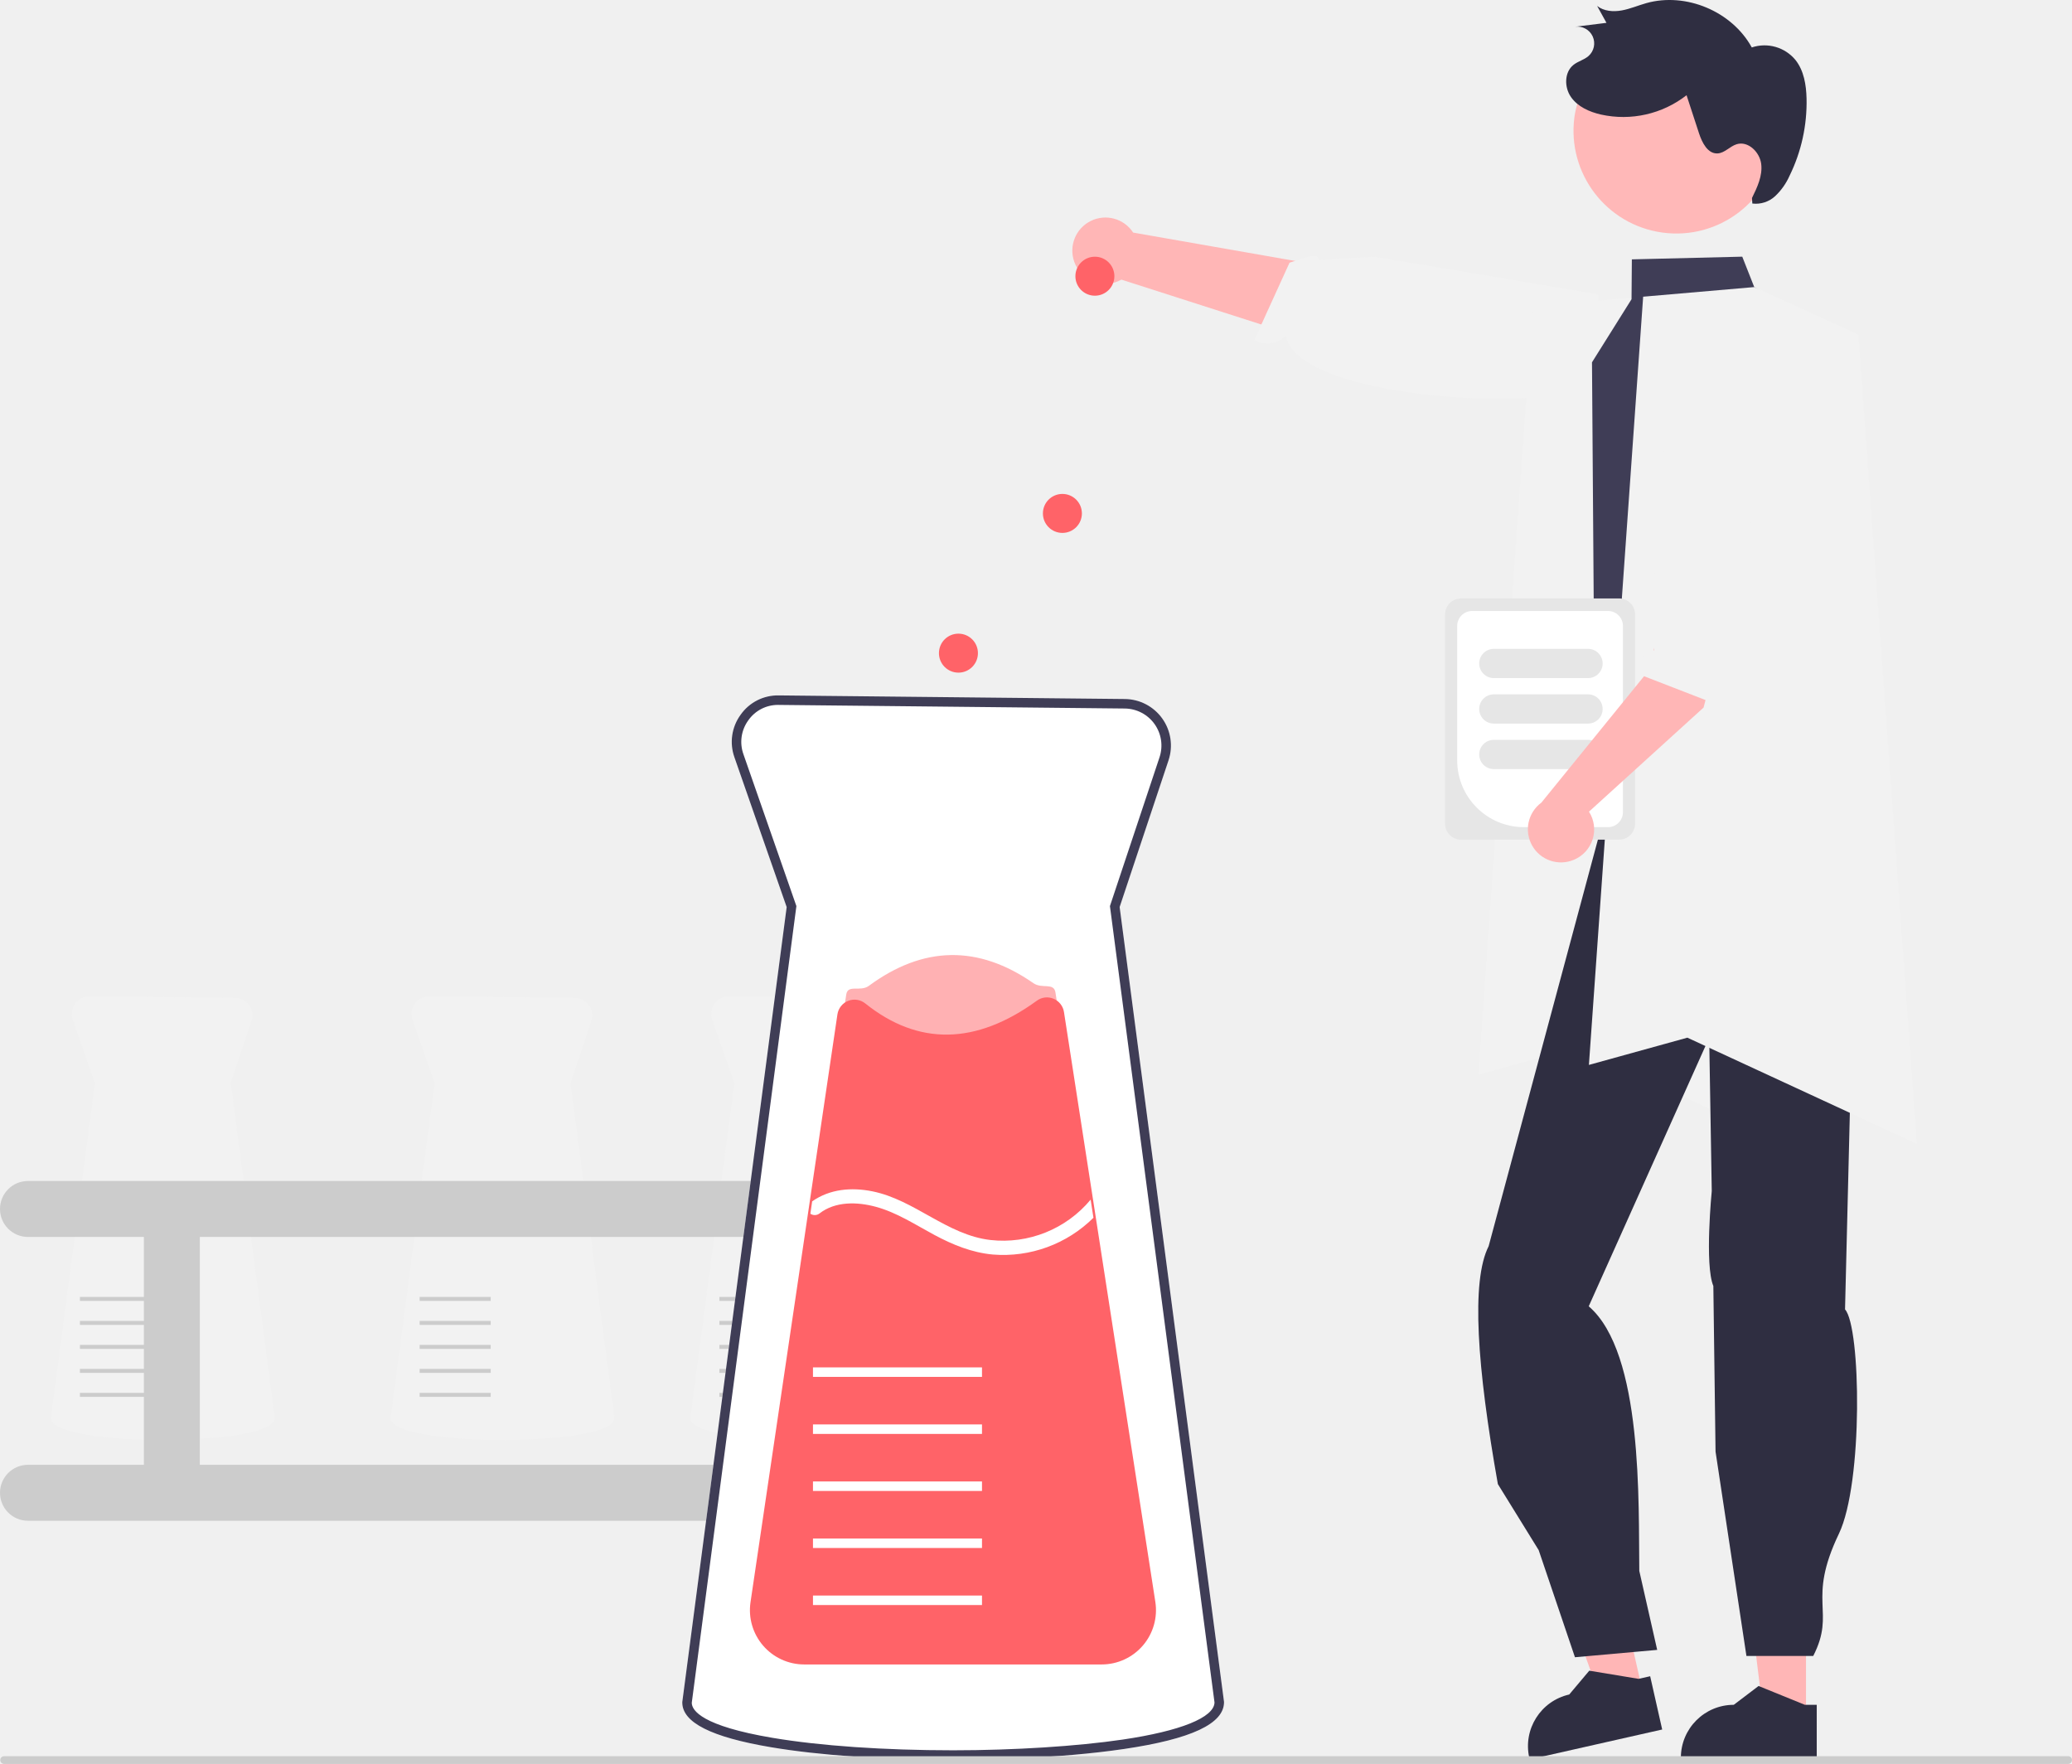
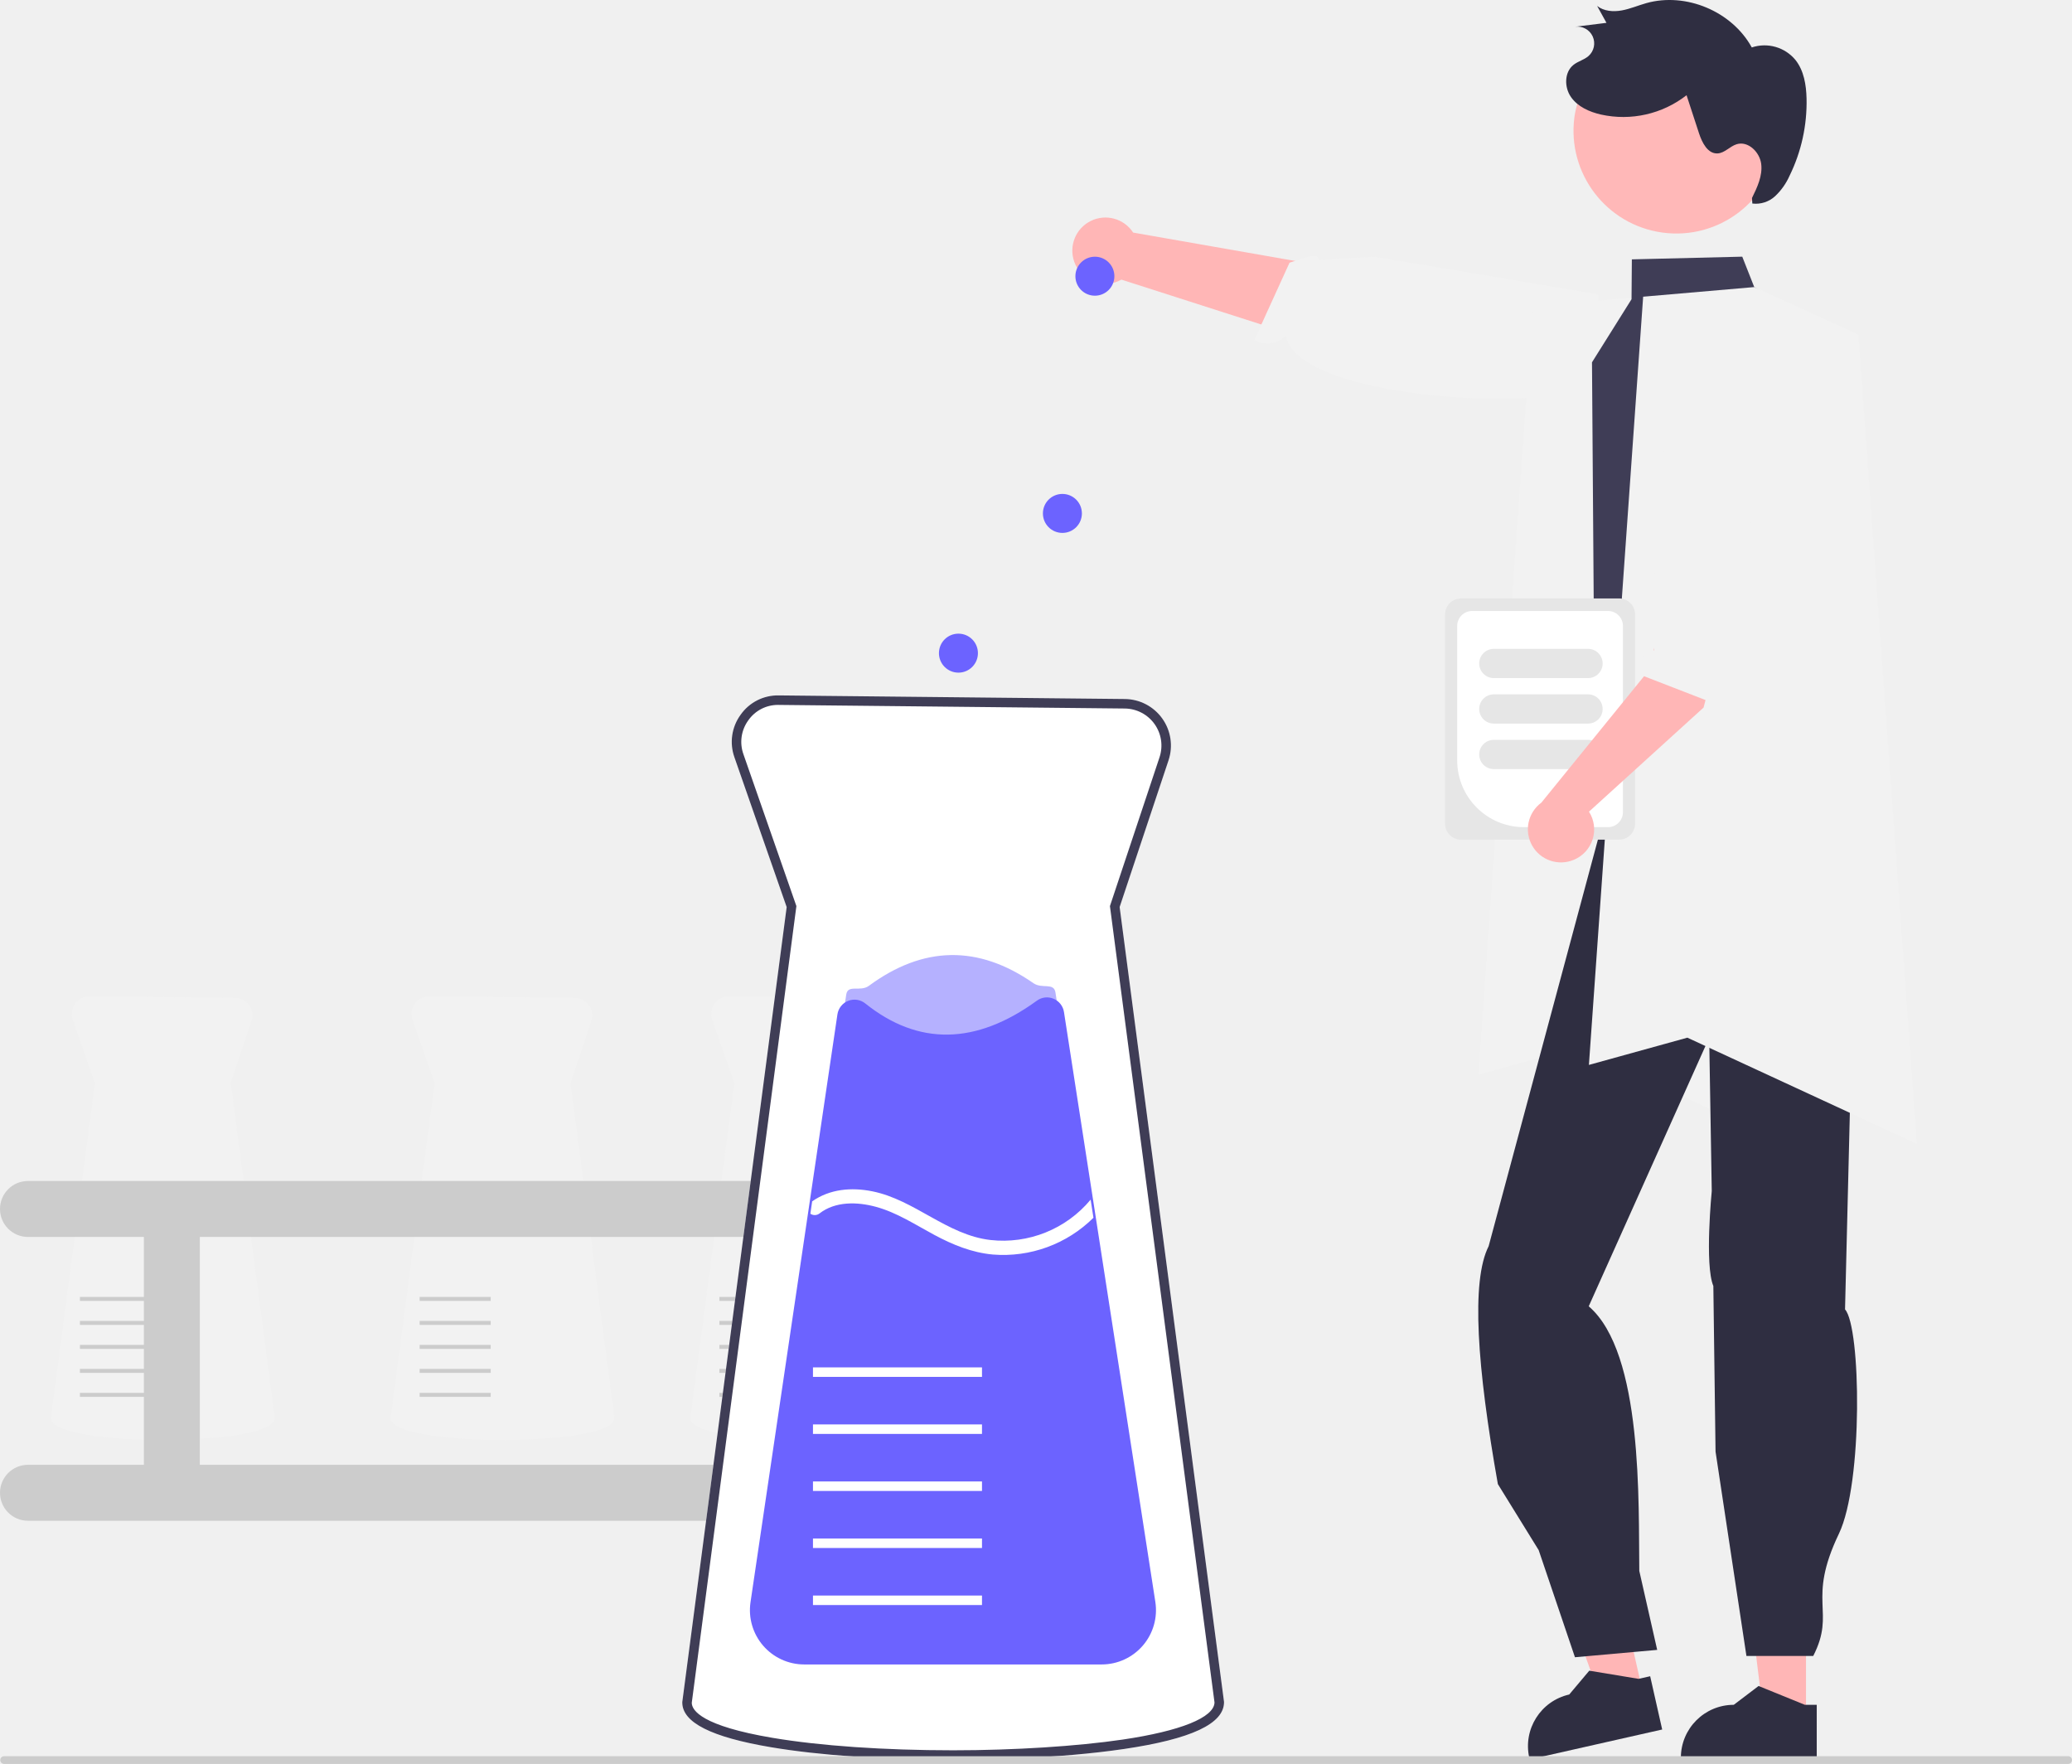
<svg xmlns="http://www.w3.org/2000/svg" data-name="Layer 1" width="637.748" height="542.828" viewBox="0 0 637.748 542.828">
  <path d="M611.767,259.126A10.132,10.132,0,0,0,626.293,264.637l87.876,28.188,29.084-22.818L629.904,250.16a10.187,10.187,0,0,0-18.138,8.966Z" transform="translate(-281.1258 -178.5859)" fill="#ffb6b6" />
  <path d="M774.531,296.795s-.796-1.953-11.311,2.296c-13.052,5.274-82.537,1.748-86.388-17.198a7.96,7.96,0,0,1-9.661,1.375l10.862-23.842c5.654-1.807,8.727-3.145,9.092-.842l17-1L772.976,269.175l1.903,23.766Z" transform="translate(-281.1258 -178.5859)" fill="#f2f2f2" />
  <polygon points="471.753 94.306 505.945 91.346 538 105.999 556 354.999 485.362 322.331 455.055 330.716 471.753 94.306" fill="#f2f2f2" />
  <polygon points="555.874 528.874 542.905 528.873 536.735 478.848 555.876 478.849 555.874 528.874" fill="#ffb6b6" />
  <path d="M840.307,720.031l-41.819-.002v-.529a16.278,16.278,0,0,1,16.277-16.277h.001l7.639-5.795,14.252,5.796,3.651 0Z" transform="translate(-281.1258 -178.5859)" fill="#2f2e41" />
  <polygon points="505.615 520.701 492.964 523.557 475.926 476.12 494.598 471.904 505.615 520.701" fill="#ffb6b6" />
  <path d="M792.736,710.821l-40.792,9.21-.117-.516A16.278,16.278,0,0,1,764.12,700.053l.001-0,6.175-7.335,15.179,2.514,3.561-.804Z" transform="translate(-281.1258 -178.5859)" fill="#2f2e41" />
  <path d="M853.426,401.633c6.081,18.339,5.438,38.246-1.462,59.612l-2.949,120.293c4.876,5.366,5.621,53.38-1.889,69.047-10.03,20.921-.806,23.718-7.896,37.598H818.665l-9.505-62.881-.677-50.969c-2.731-6.467-.489-29.225-.489-29.225L807.205,497.917,770.126,580.585c16.799,14.379,15.287,60.826,15.564,81.427l5.508,24.309-25.31,2.263-11.169-32.967-12.558-20.315c-6.399-35.996-8.297-62.422-2.841-73.216l37.222-138.486Z" transform="translate(-281.1258 -178.5859)" fill="#2f2e41" />
  <path d="M856.061,395.512l-3.39-6.78c-4.15-25.71-8.25-49.69-2.68-71.26.35-18.83-5.47-36.52-21.63-46.18l-7.29-4.36-3.69-9.36-33.98.83-.1,12.27-12.17,19.41v.08l.76,105.62,3.36,10.9-5.07,12.68,2.69,8.09,66.99-10.71,7.79-1.25a13.918,13.918,0,0,0,2.59-1.13,14.232,14.232,0,0,0,6.22-6.95c.07-.17.13-.33.19-.5a13.934,13.934,0,0,0,.9-4.3A14.303,14.303,0,0,0,856.061,395.512Z" transform="translate(-281.1258 -178.5859)" fill="#3f3d56" />
  <path d="M857.551,402.612a13.934,13.934,0,0,1-.9,4.3l-6.41,7.45a13.918,13.918,0,0,1-2.59,1.13l-7.79,1.25,11.27-21.19-24.77-54.23Z" transform="translate(-281.1258 -178.5859)" opacity="0.2" />
  <path d="M331.253,621.713a148.84,148.84,0,0,1-23.52-1.628c-7.248-1.226-10.924-2.967-10.924-5.176l.003-.04L310.334,511.919l-6.81-19.522a5.409,5.409,0,0,1,5.163-7.19l44.784.466a5.409,5.409,0,0,1,5.075,7.119l-6.375,19.124,13.522,102.953C365.697,620.281,344.046,621.713,331.253,621.713Z" transform="translate(-281.1258 -178.5859)" fill="#f2f2f2" />
  <rect x="24.602" y="428.635" width="21.876" height="1.23" fill="#ccc" />
  <rect x="24.602" y="421.254" width="21.876" height="1.23" fill="#ccc" />
  <rect x="24.602" y="413.874" width="21.876" height="1.23" fill="#ccc" />
  <rect x="24.602" y="406.493" width="21.876" height="1.23" fill="#ccc" />
  <rect x="24.602" y="399.112" width="21.876" height="1.23" fill="#ccc" />
  <path d="M528.073,621.713a148.84,148.84,0,0,1-23.52-1.628c-7.248-1.226-10.924-2.967-10.924-5.176l.003-.04L507.154,511.919l-6.81-19.522a5.409,5.409,0,0,1,5.163-7.19l44.784.466a5.409,5.409,0,0,1,5.075,7.119l-6.375,19.124,13.522,102.953C562.516,620.281,540.865,621.713,528.073,621.713Z" transform="translate(-281.1258 -178.5859)" fill="#f2f2f2" />
  <rect x="221.422" y="428.635" width="21.876" height="1.23" fill="#ccc" />
  <rect x="221.422" y="421.254" width="21.876" height="1.23" fill="#ccc" />
  <rect x="221.422" y="413.874" width="21.876" height="1.23" fill="#ccc" />
  <rect x="221.422" y="406.493" width="21.876" height="1.23" fill="#ccc" />
  <rect x="221.422" y="399.112" width="21.876" height="1.23" fill="#ccc" />
  <path d="M435.814,621.713a148.84,148.84,0,0,1-23.52-1.628c-7.248-1.226-10.924-2.967-10.924-5.176l.003-.04L414.895,511.919l-6.81-19.522a5.409,5.409,0,0,1,5.163-7.19l44.784.466a5.409,5.409,0,0,1,5.075,7.119l-6.375,19.124,13.522,102.953C470.257,620.281,448.606,621.713,435.814,621.713Z" transform="translate(-281.1258 -178.5859)" fill="#f2f2f2" />
  <rect x="129.163" y="428.635" width="21.876" height="1.23" fill="#ccc" />
  <rect x="129.163" y="421.254" width="21.876" height="1.23" fill="#ccc" />
  <rect x="129.163" y="413.874" width="21.876" height="1.23" fill="#ccc" />
  <rect x="129.163" y="406.493" width="21.876" height="1.23" fill="#ccc" />
  <rect x="129.163" y="399.112" width="21.876" height="1.23" fill="#ccc" />
  <path d="M581.275,629.363H539.451V559.246h41.824a8.611,8.611,0,0,0,0-17.222H289.737a8.611,8.611,0,0,0,0,17.222h35.674v70.117H289.737a8.611,8.611,0,0,0,0,17.222H581.275a8.611,8.611,0,1,0,0-17.222Zm-238.644,0V559.246h179.598v70.117Z" transform="translate(-281.1258 -178.5859)" fill="#ccc" />
  <path d="M574.502,720.147c-21.392,0-41.344-1.383-56.178-3.892-18.3-3.095-27.197-7.594-27.197-13.751l.01-.194,32.12-244.578L507.177,411.632a14.157,14.157,0,0,1,1.891-13.075,13.998,13.998,0,0,1,11.802-5.968L627.357,393.698A14.325,14.325,0,0,1,640.798,412.553l-15.053,45.161,32.126,244.6v.094c.004,6.639-10.068,11.353-30.79,14.411C606.723,719.823,583.529,720.147,574.502,720.147Z" transform="translate(-281.1258 -178.5859)" fill="#fff" />
  <path d="M574.502,720.147c-21.392,0-41.344-1.383-56.178-3.892-18.3-3.095-27.197-7.594-27.197-13.751l.01-.194,32.12-244.578L507.177,411.632a14.157,14.157,0,0,1,1.891-13.075,13.998,13.998,0,0,1,11.802-5.968L627.357,393.698A14.325,14.325,0,0,1,640.798,412.553l-15.053,45.161,32.126,244.6v.094c.004,6.639-10.068,11.353-30.79,14.411C606.723,719.823,583.529,720.147,574.502,720.147ZM520.575,395.511a11.127,11.127,0,0,0-9.131,4.752,11.263,11.263,0,0,0-1.504,10.404l16.31,46.755-.045.344L494.048,702.599c.006,2.398,3.223,7.128,24.765,10.77,14.678,2.484,34.455,3.852,55.689,3.852,18.665,0,38.16-1.233,52.15-3.297,17.872-2.637,28.167-6.799,28.291-11.429L622.756,457.428l15.266-45.8a11.4,11.4,0,0,0-10.695-15.004l-106.504-1.109C520.74,395.512,520.657,395.511,520.575,395.511Z" transform="translate(-281.1258 -178.5859)" fill="#3f3d56" />
-   <path d="M635.205,672.578H513.8l19.245-130.138.524-3.587,8.018-54.177c.489-3.305,4.294-.738,6.984-2.719,16.702-12.3,33.604-12.656,50.653-.801,2.635,1.832,6.276-.312,6.767,2.86l8.423,54.341.814,5.256Z" transform="translate(-281.1258 -178.5859)" fill="#ff6368" opacity="0.5" />
-   <path d="M620.221,690.802H528.654A16.706,16.706,0,0,1,512.128,671.651l26.753-180.909a5.309,5.309,0,0,1,8.586-3.347c16.305,13.062,34.075,12.767,52.816-.87a5.212,5.212,0,0,1,5.102-.594,5.298,5.298,0,0,1,3.226,4.107l28.12,181.5a16.707,16.707,0,0,1-16.51,19.264Z" transform="translate(-281.1258 -178.5859)" fill="#ff6368" />
+   <path d="M635.205,672.578H513.8l19.245-130.138.524-3.587,8.018-54.177c.489-3.305,4.294-.738,6.984-2.719,16.702-12.3,33.604-12.656,50.653-.801,2.635,1.832,6.276-.312,6.767,2.86l8.423,54.341.814,5.256Z" transform="translate(-281.1258 -178.5859)" fill="#6c63ff" opacity="0.5" />
+   <path d="M620.221,690.802H528.654A16.706,16.706,0,0,1,512.128,671.651l26.753-180.909a5.309,5.309,0,0,1,8.586-3.347c16.305,13.062,34.075,12.767,52.816-.87a5.212,5.212,0,0,1,5.102-.594,5.298,5.298,0,0,1,3.226,4.107l28.12,181.5a16.707,16.707,0,0,1-16.51,19.264Z" transform="translate(-281.1258 -178.5859)" fill="#6c63ff" />
  <rect x="250.227" y="491.007" width="52.024" height="2.925" fill="#fff" />
  <rect x="250.227" y="473.454" width="52.024" height="2.925" fill="#fff" />
  <rect x="250.227" y="455.902" width="52.024" height="2.925" fill="#fff" />
  <rect x="250.227" y="438.349" width="52.024" height="2.925" fill="#fff" />
  <rect x="250.227" y="420.796" width="52.024" height="2.925" fill="#fff" />
  <path d="M617.682,553.336a39.42,39.42,0,0,1-30.936,11.321c-6.465-.585-12.36-2.999-18.035-6.041-5.865-3.145-11.541-6.904-18.035-8.659-5.69-1.536-12.433-1.741-17.319,2.062a2.374,2.374,0,0,1-2.808.073l.556-3.803c5.441-3.803,12.053-4.388,18.533-3.086,13.047,2.633,22.95,13.428,36.319,14.978A35.034,35.034,0,0,0,616.804,547.778l.015-.015Z" transform="translate(-281.1258 -178.5859)" fill="#fff" />
  <path d="M918.874,720.224a1.186,1.186,0,0,1-1.19,1.19h-635.29a1.19,1.19,0,0,1,0-2.38h635.29A1.187,1.187,0,0,1,918.874,720.224Z" transform="translate(-281.1258 -178.5859)" fill="#ccc" />
  <polygon points="505.753 91.306 539.945 88.346 572 102.999 590 351.999 519.362 319.331 489.055 327.716 505.753 91.306" fill="#f2f2f2" />
-   <circle cx="337" cy="84.999" r="6" fill="#ff6368" />
-   <circle cx="327" cy="157.999" r="6" fill="#ff6368" />
-   <circle cx="295" cy="200.999" r="6" fill="#ff6368" />
+   <circle cx="337" cy="84.999" r="6" fill="#6c63ff" />
+   <circle cx="327" cy="157.999" r="6" fill="#6c63ff" />
+   <circle cx="295" cy="200.999" r="6" fill="#6c63ff" />
  <path d="M725.911,432.072V367.663a4.923,4.923,0,0,1,4.917-4.917H779.472a4.923,4.923,0,0,1,4.917,4.917v64.409a4.923,4.923,0,0,1-4.917,4.917H730.829A4.923,4.923,0,0,1,725.911,432.072Z" transform="translate(-281.1258 -178.5859)" fill="#e6e6e6" />
  <path d="M729.643,412.618V371.21a4.61,4.61,0,0,1,4.605-4.605h41.805a4.61,4.61,0,0,1,4.605,4.605v57.316a4.61,4.61,0,0,1-4.605,4.605H750.155A20.536,20.536,0,0,1,729.643,412.618Z" transform="translate(-281.1258 -178.5859)" fill="#fff" />
  <path d="M736.411,382.763a4.505,4.505,0,0,1,4.5-4.5h29a4.5,4.5,0,0,1,0,9h-29A4.505,4.505,0,0,1,736.411,382.763Z" transform="translate(-281.1258 -178.5859)" fill="#e6e6e6" />
  <path d="M736.411,396.763a4.505,4.505,0,0,1,4.5-4.5h29a4.5,4.5,0,0,1,0,9h-29A4.505,4.505,0,0,1,736.411,396.763Z" transform="translate(-281.1258 -178.5859)" fill="#e6e6e6" />
  <path d="M736.411,410.763a4.505,4.505,0,0,1,4.5-4.5h29a4.5,4.5,0,0,1,0,9h-29A4.505,4.505,0,0,1,736.411,410.763Z" transform="translate(-281.1258 -178.5859)" fill="#e6e6e6" />
  <path d="M765.538,443.184a10.132,10.132,0,0,0,4.669-14.819l35.27-32.04,12.373-47.862-21.959-1.827-6.713,37.558-33.632,41.397a10.187,10.187,0,0,0,9.992,17.593Z" transform="translate(-281.1258 -178.5859)" fill="#ffb6b6" />
  <path d="M821.234,305.24s5.352.079,2.941,11.161c-1.93,8.872-9.252,58.797-15.096,69.966a7.96,7.96,0,0,1,1.928,9.566l-24.426-9.476c-2.129-5.541,1.441-7.264,3.719-7.761l-.447-17.381,3.502-44.304,24.011-11.897Z" transform="translate(-281.1258 -178.5859)" fill="#f2f2f2" />
  <path d="M828.428,223.222a31.647,31.647,0,0,1-62.715-8.536l.061-.449a31.647,31.647,0,0,1,62.644,8.983Z" transform="translate(-281.1258 -178.5859)" fill="#ffb8b8" />
  <path d="M820.374,239.522c1.625-3.301,3.295-6.846,2.838-10.497s-4.037-7.141-7.553-6.056c-2.102.649-3.692,2.725-5.889,2.831-3.024.146-4.758-3.315-5.699-6.192l-3.833-11.719a31.708,31.708,0,0,1-26.335,5.951c-3.559-.814-7.155-2.4-9.243-5.396s-2.075-7.641.788-9.906c1.404-1.111,3.273-1.532,4.615-2.718a5.171,5.171,0,0,0-4.129-8.999l9.652-1.206-2.876-5.201c2.072,1.634,4.956,1.853,7.553,1.386s5.043-1.537,7.583-2.25c12.196-3.423,26.37,2.529,32.466,13.633a12.356,12.356,0,0,1,13.472,3.89c2.584,3.279,3.287,7.656,3.387,11.83a51.324,51.324,0,0,1-5.232,23.775,19.477,19.477,0,0,1-4.395,6.235,8.797,8.797,0,0,1-7.061,2.309" transform="translate(-281.1258 -178.5859)" fill="#2f2e41" />
</svg>
